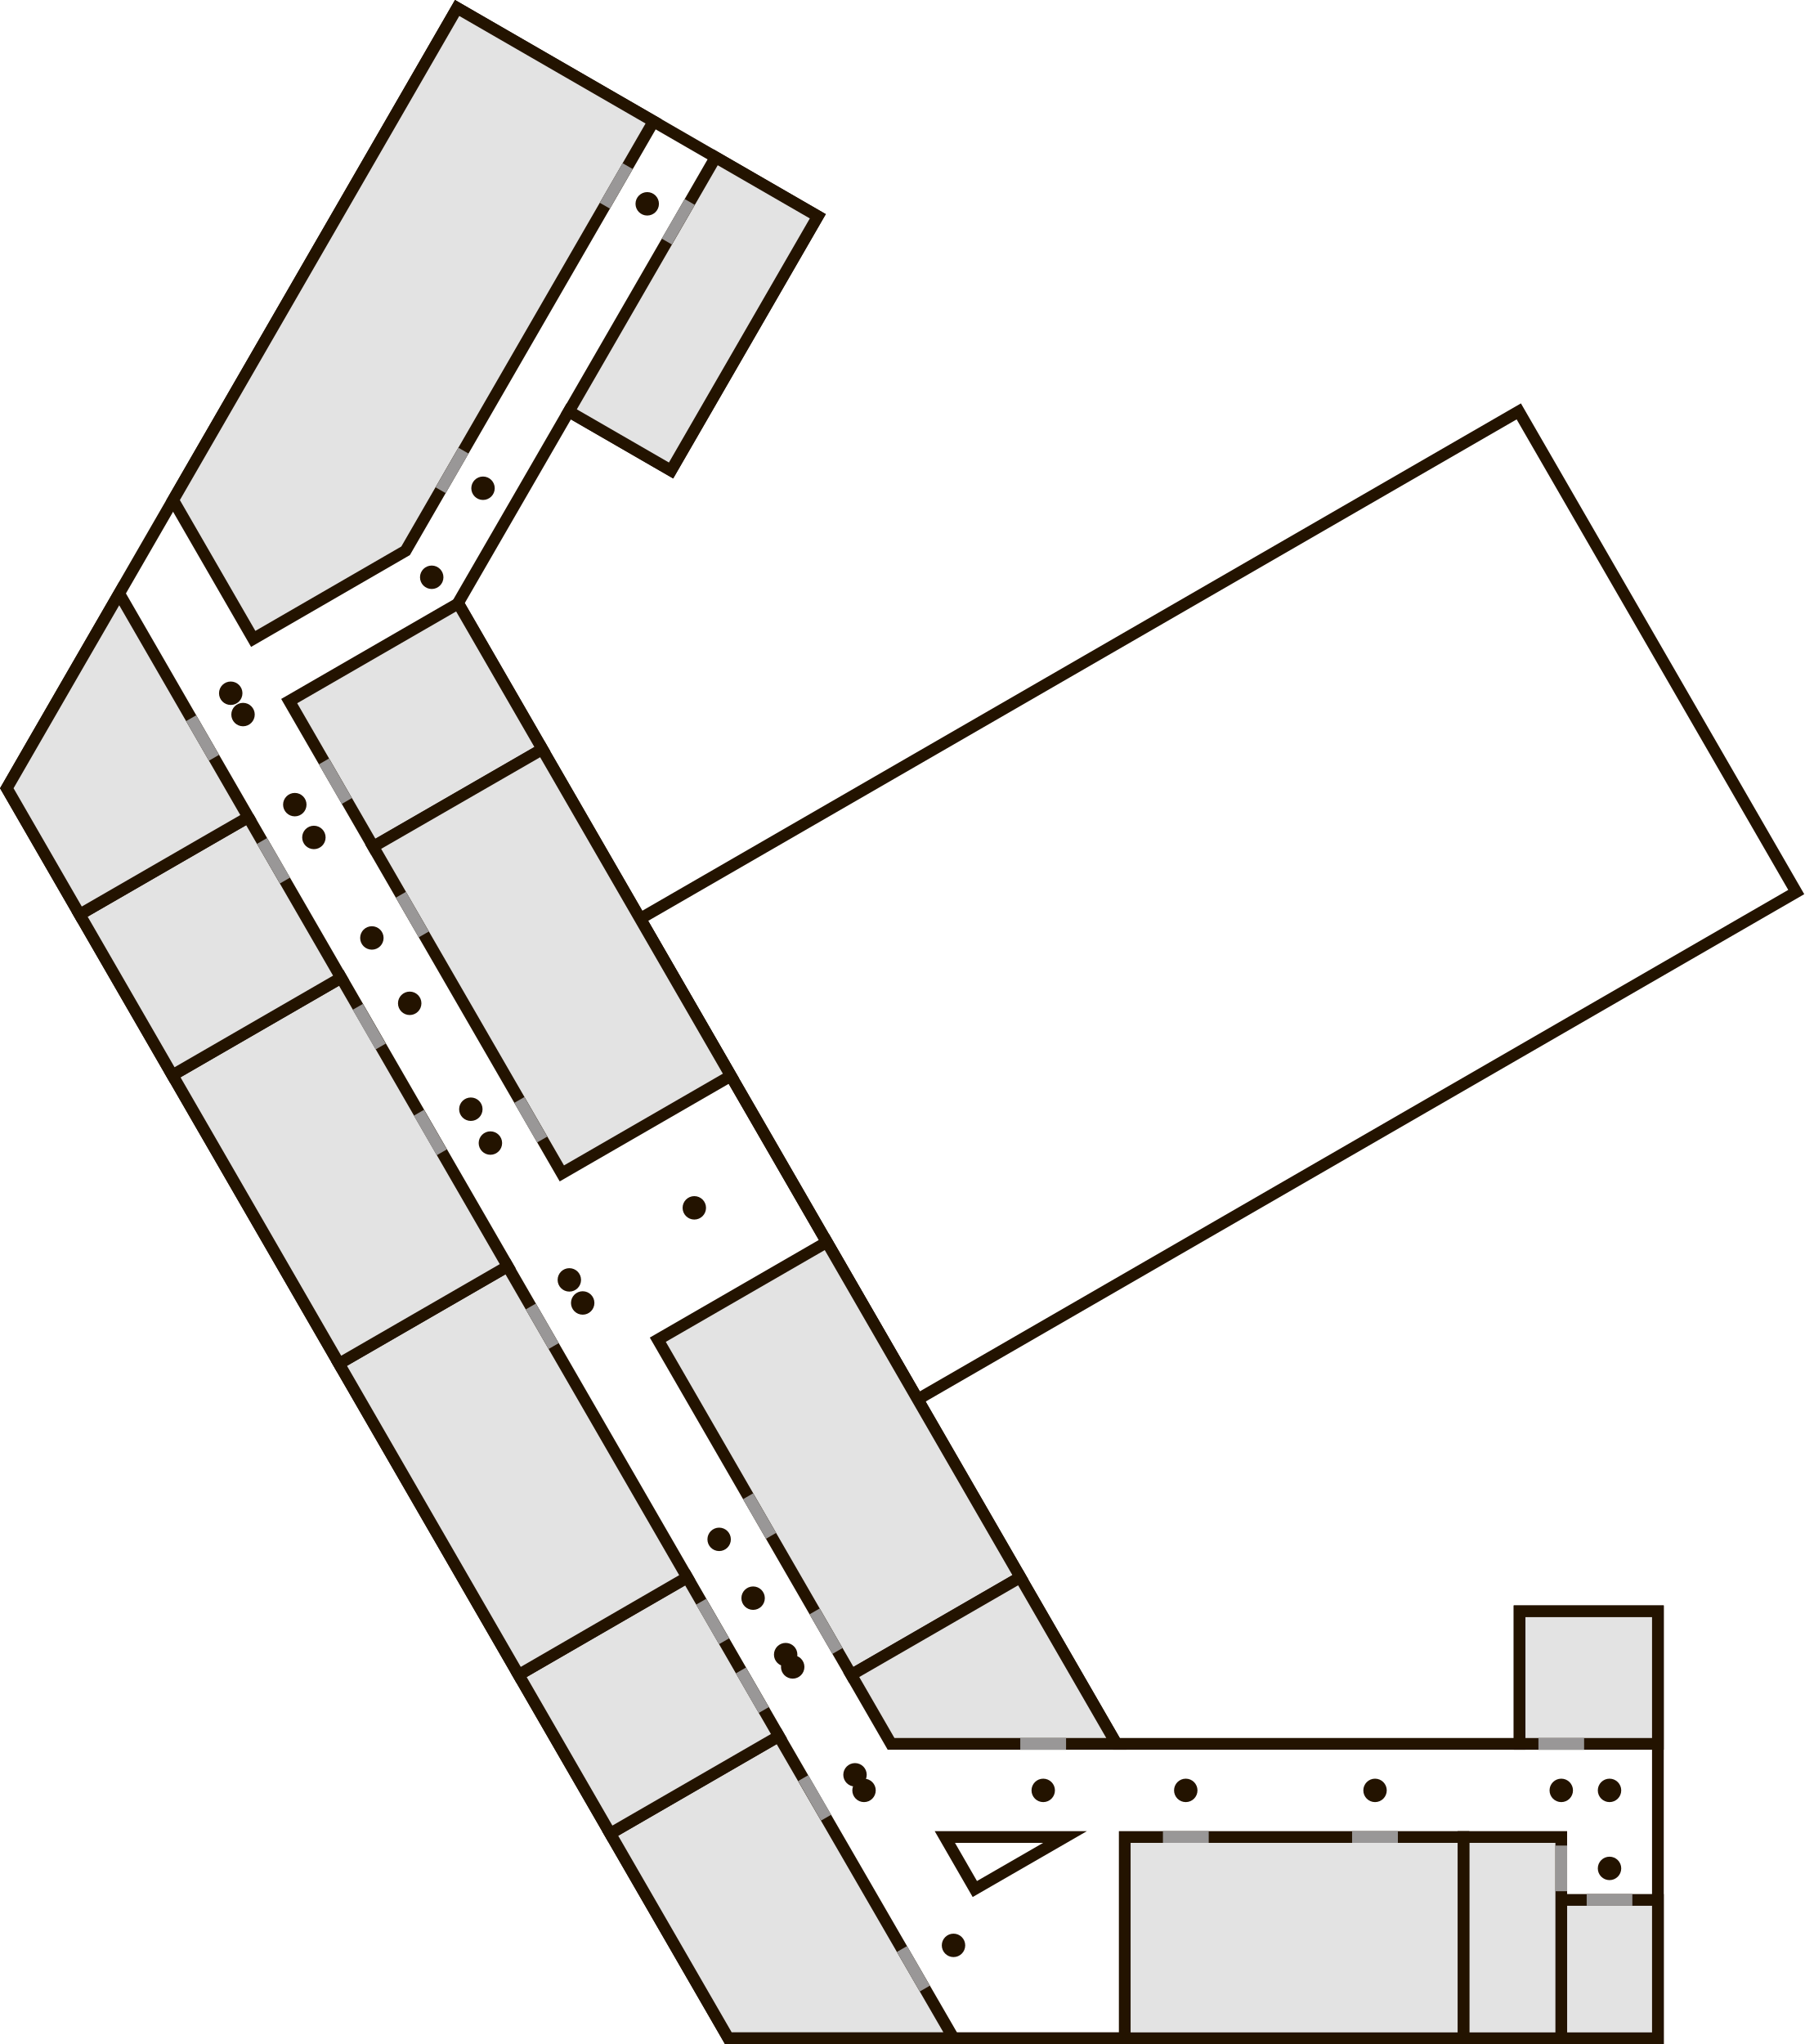
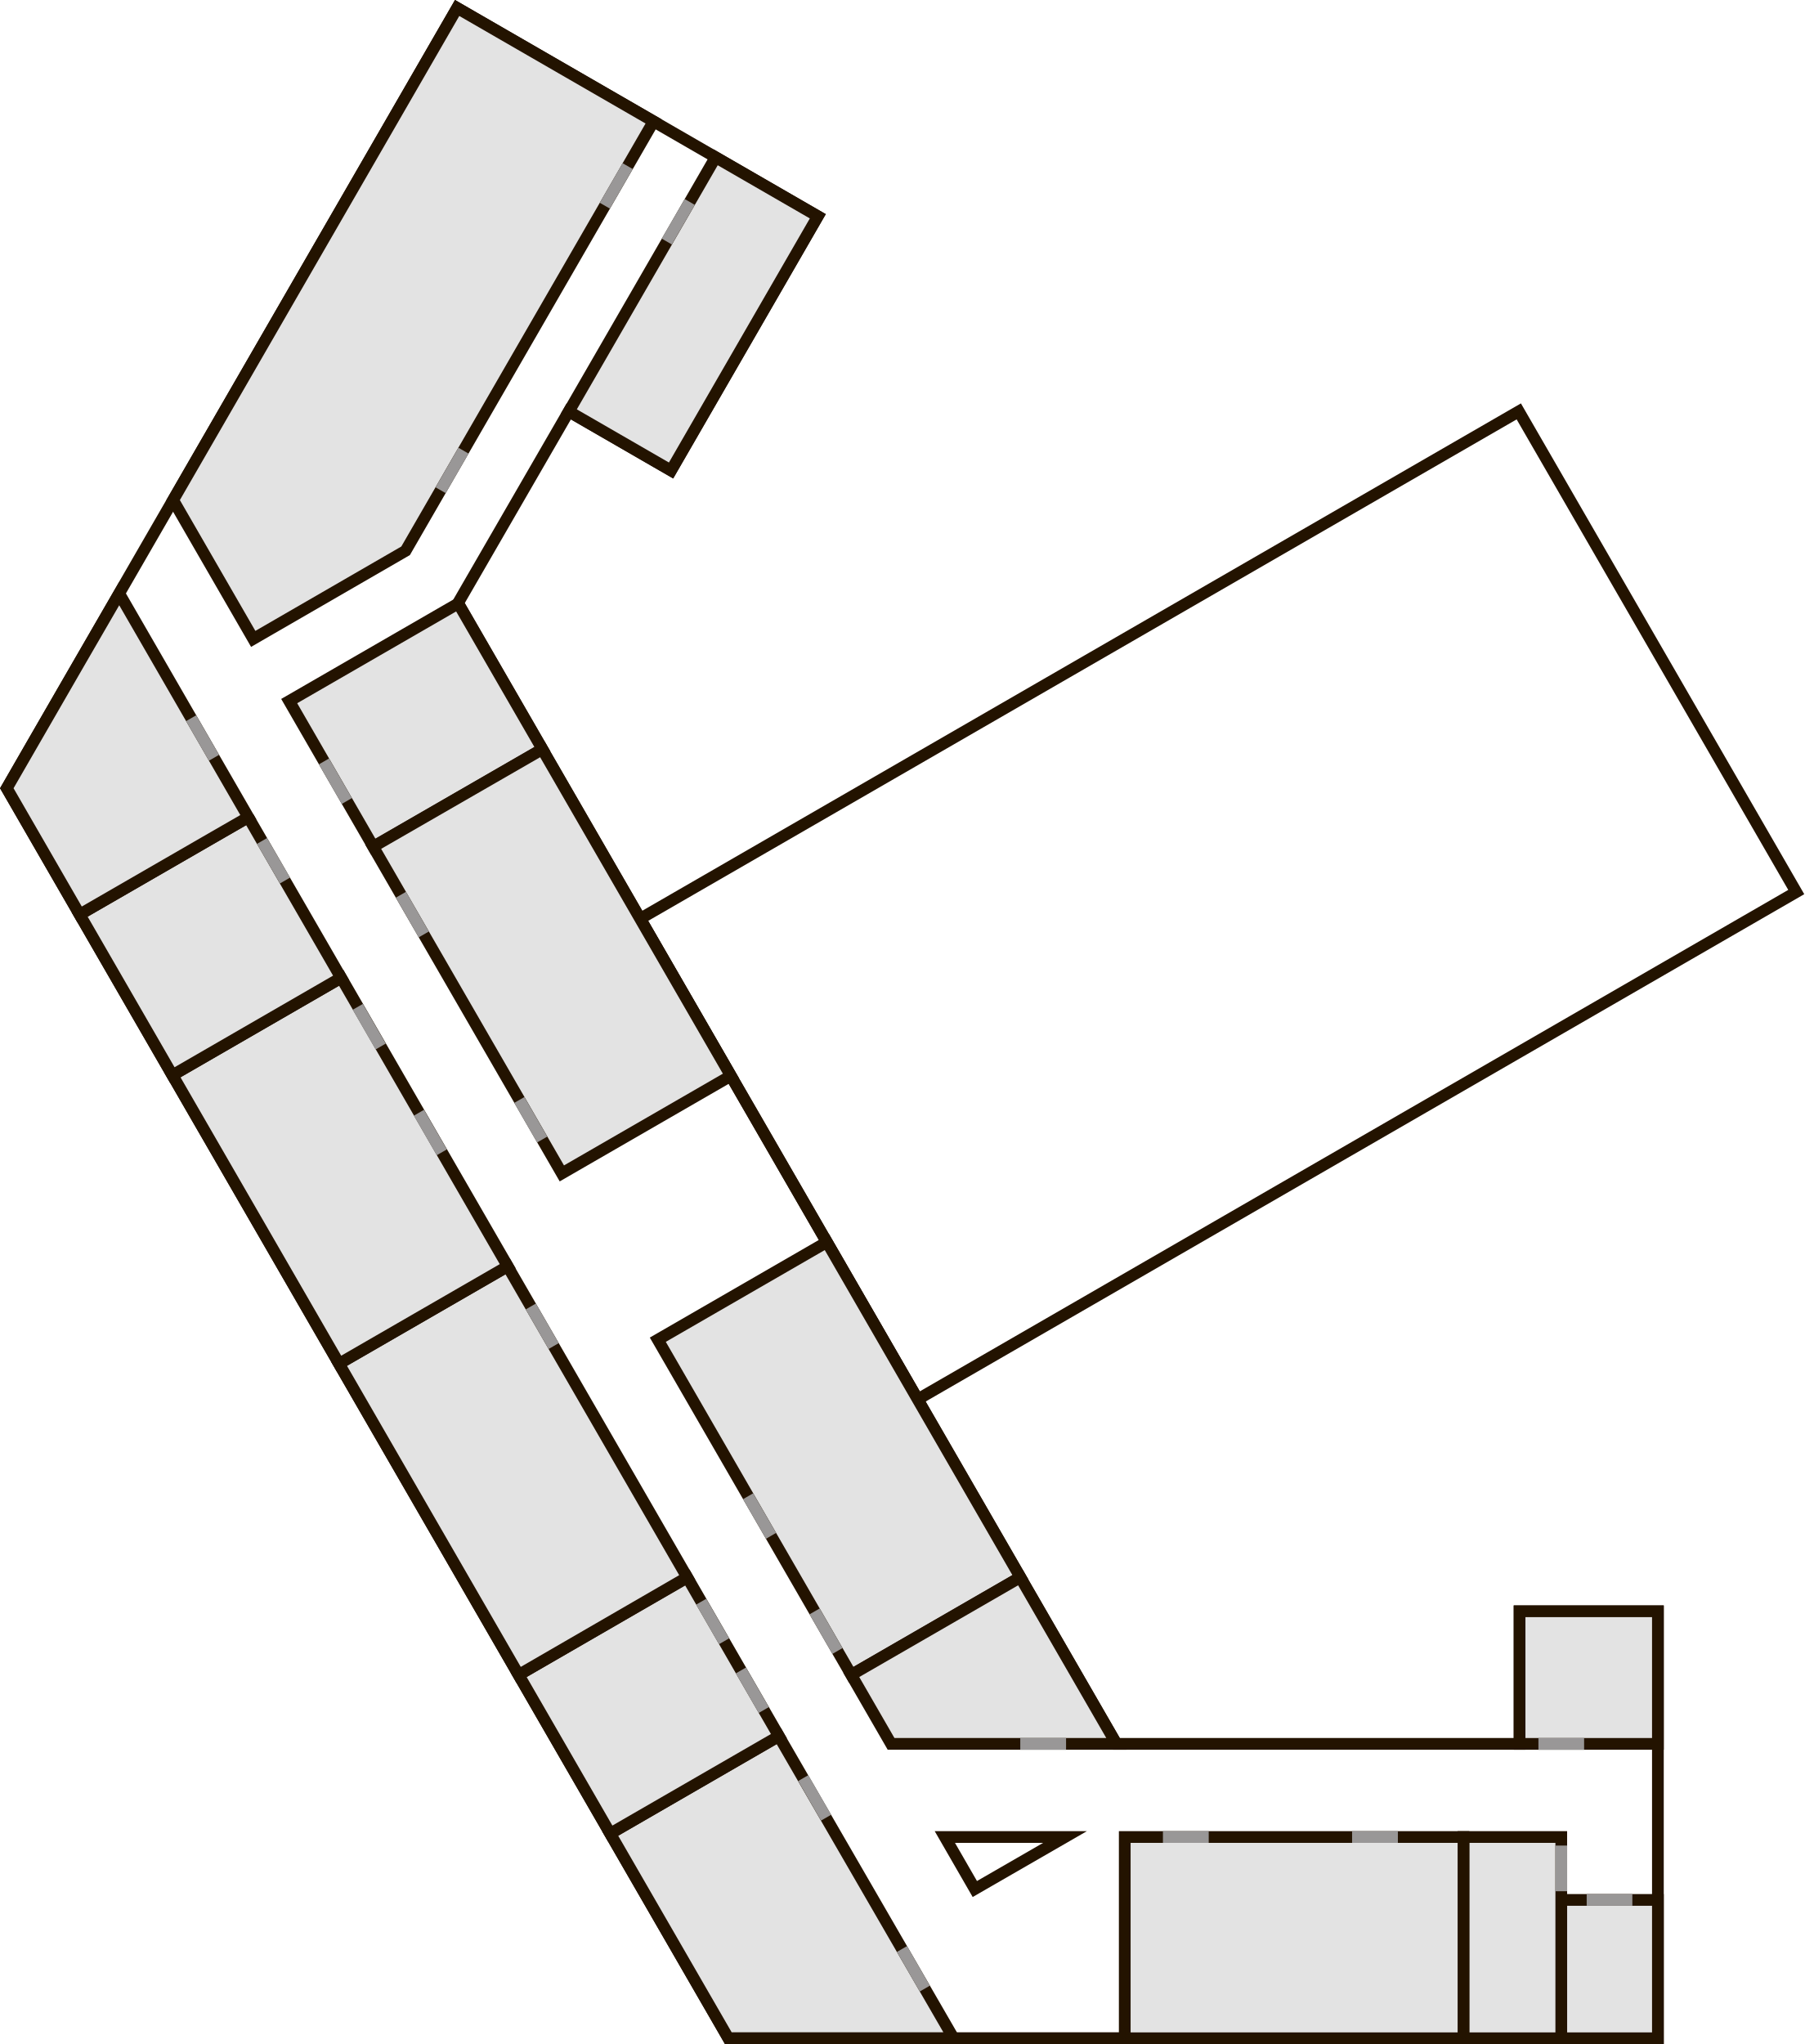
<svg xmlns="http://www.w3.org/2000/svg" viewBox="0 0 154.05 174.49">
  <defs>
    <style>
-       .cls-1, .cls-2 {
+       .cls-1, .cls-2, .cls-3 {
        fill: none;
      }

-       .cls-1, .cls-2, .cls-3 {
+       .cls-2, .cls-3, .cls-4 {
        stroke-miterlimit: 10;
      }

-       .cls-1, .cls-3 {
+       .cls-2, .cls-4 {
        stroke: #231300;
      }

-       .cls-2 {
+       .cls-3 {
        stroke: #999797;
      }

-       .cls-3 {
+       .cls-4 {
        fill: #e3e3e3;
      }
    </style>
  </defs>
  <g id="_Стены" data-name="Стены">
-     <rect class="cls-1" x="60.7" y="53.6" width="86.62" height="47.38" transform="translate(-24.71 62.36) rotate(-30)" />
-     <polygon class="cls-1" points="69.04 19.81 57.29 40.16 48.56 35.12 39.1 51.49 95.32 148.87 129.74 148.87 129.74 137.55 129.74 137.55 141.55 137.55 141.55 173.99 62.18 173.99 .58 67.29 2.8 63.43 39.03 .68 69.82 18.46 69.04 19.81" />
+     <rect class="cls-2" x="60.7" y="53.6" width="86.62" height="47.38" transform="translate(-24.71 62.36) rotate(-30)" />
+     <polygon class="cls-2" points="69.04 19.81 57.29 40.16 48.56 35.12 39.1 51.49 95.32 148.87 129.74 148.87 129.74 137.55 129.74 137.55 141.55 137.55 141.55 173.99 62.18 173.99 .58 67.29 2.8 63.43 39.03 .68 69.82 18.46 69.04 19.81" />
  </g>
  <g id="_Этажи" data-name="Этажи">
    <g id="_2_этаж" data-name="2 этаж">
-       <polygon id="wall" class="cls-1" points="83.23 161.26 90.93 156.82 80.67 156.82 83.23 161.26" />
+       <polygon id="wall" class="cls-2" points="83.23 161.26 90.93 156.82 80.67 156.82 83.23 161.26" />
      <g id="stairs-c">
-         <rect id="room-stairs-c" class="cls-3" x="129.74" y="137.55" width="11.81" height="11.32" />
-         <line id="door-stairs-c" class="cls-2" x1="131.35" y1="148.87" x2="135.25" y2="148.87" />
+         <rect id="room-stairs-c" class="cls-4" x="129.74" y="137.55" width="11.81" height="11.32" />
+         <line id="door-stairs-c" class="cls-3" x1="131.35" y1="148.87" x2="135.25" y2="148.87" />
      </g>
      <g id="stairs-b">
-         <rect id="room-stairs-b" class="cls-3" x="46.66" y="21.75" width="25.06" height="10.08" transform="translate(6.4 64.66) rotate(-60)" />
-         <line id="door-stairs-b" class="cls-2" x1="56.93" y1="20.62" x2="58.89" y2="17.24" />
+         <rect id="room-stairs-b" class="cls-4" x="46.66" y="21.75" width="25.06" height="10.08" transform="translate(6.4 64.66) rotate(-60)" />
+         <line id="door-stairs-b" class="cls-3" x1="56.93" y1="20.62" x2="58.89" y2="17.24" />
      </g>
      <g id="_1215" data-name="1215">
-         <rect id="room-1215" class="cls-3" x="63.31" y="107.99" width="16.67" height="33.04" transform="translate(-52.66 52.5) rotate(-30)" />
-         <line id="door-1215-b" class="cls-2" x1="71.5" y1="140.94" x2="69.55" y2="137.56" />
-         <line id="door-1215-a" class="cls-2" x1="65.83" y1="131.11" x2="63.87" y2="127.73" />
+         <rect id="room-1215" class="cls-4" x="63.31" y="107.99" width="16.67" height="33.04" transform="translate(-52.66 52.5) rotate(-30)" />
+         <line id="door-1215-b" class="cls-3" x1="71.5" y1="140.94" x2="69.55" y2="137.56" />
+         <line id="door-1215-a" class="cls-3" x1="65.83" y1="131.11" x2="63.87" y2="127.73" />
      </g>
      <g id="_1214" data-name="1214">
-         <polygon id="room-1214" class="cls-3" points="72.68 142.98 76.08 148.87 95.32 148.87 87.11 134.65 72.68 142.98" />
-         <line id="door-1214" class="cls-2" x1="87.11" y1="148.87" x2="91.02" y2="148.87" />
+         <polygon id="room-1214" class="cls-4" points="72.68 142.98 76.08 148.87 95.32 148.87 87.11 134.65 72.68 142.98" />
+         <line id="door-1214" class="cls-3" x1="87.11" y1="148.87" x2="91.02" y2="148.87" />
      </g>
      <g id="_1213" data-name="1213">
-         <rect id="room-1213" class="cls-3" x="133.3" y="162.19" width="8.25" height="11.81" />
-         <line id="door-1213" class="cls-2" x1="135.47" y1="162.19" x2="139.37" y2="162.19" />
+         <rect id="room-1213" class="cls-4" x="133.3" y="162.19" width="8.25" height="11.81" />
+         <line id="door-1213" class="cls-3" x1="135.47" y1="162.19" x2="139.37" y2="162.19" />
      </g>
      <g id="_1212" data-name="1212">
-         <rect id="room-1212" class="cls-3" x="124.95" y="156.82" width="8.35" height="17.18" />
-         <line id="door-1212" class="cls-2" x1="133.3" y1="161.45" x2="133.3" y2="157.55" />
+         <rect id="room-1212" class="cls-4" x="124.95" y="156.82" width="8.35" height="17.18" />
+         <line id="door-1212" class="cls-3" x1="133.3" y1="161.45" x2="133.3" y2="157.55" />
      </g>
      <g id="_1211" data-name="1211">
-         <rect id="room-1211" class="cls-3" x="96.03" y="156.82" width="28.92" height="17.18" />
-         <line id="door-1211-b" class="cls-2" x1="115.44" y1="156.82" x2="119.35" y2="156.82" />
-         <line id="door-1211-a" class="cls-2" x1="99.29" y1="156.82" x2="103.2" y2="156.82" />
+         <rect id="room-1211" class="cls-4" x="96.03" y="156.82" width="28.92" height="17.18" />
+         <line id="door-1211-b" class="cls-3" x1="115.44" y1="156.82" x2="119.35" y2="156.82" />
+         <line id="door-1211-a" class="cls-3" x1="99.29" y1="156.82" x2="103.2" y2="156.82" />
      </g>
      <g id="_1210" data-name="1210">
-         <polygon id="room-1210" class="cls-3" points="62.18 173.99 52.1 156.53 66.49 148.2 81.41 173.99 62.18 173.99" />
+         <polygon id="room-1210" class="cls-4" points="62.18 173.99 52.1 156.53 66.49 148.2 81.41 173.99 62.18 173.99" />
      </g>
      <g id="_1209" data-name="1209">
-         <rect id="room-1209" class="cls-3" x="47.08" y="137.78" width="16.63" height="15.64" transform="translate(-65.38 47.2) rotate(-30)" />
-         <line id="door-1209-b" class="cls-2" x1="65.21" y1="145.98" x2="63.26" y2="142.6" />
-         <line id="door-1209-a" class="cls-2" x1="61.82" y1="140.11" x2="59.87" y2="136.73" />
+         <rect id="room-1209" class="cls-4" x="47.08" y="137.78" width="16.63" height="15.64" transform="translate(-65.38 47.2) rotate(-30)" />
+         <line id="door-1209-b" class="cls-3" x1="65.21" y1="145.98" x2="63.26" y2="142.6" />
+         <line id="door-1209-a" class="cls-3" x1="61.82" y1="140.11" x2="59.87" y2="136.73" />
      </g>
      <g id="_1207" data-name="1207">
-         <polygon id="room-1207" class="cls-3" points="28.94 116.41 43.34 108.1 58.67 134.65 44.28 142.98 28.94 116.41" />
-         <line id="door-1207" class="cls-2" x1="47.27" y1="114.91" x2="45.32" y2="111.53" />
+         <polygon id="room-1207" class="cls-4" points="28.94 116.41 43.34 108.1 58.67 134.65 44.28 142.98 28.94 116.41" />
+         <line id="door-1207" class="cls-3" x1="47.27" y1="114.91" x2="45.32" y2="111.53" />
      </g>
      <g id="_1206" data-name="1206">
-         <rect id="room-1206" class="cls-3" x="20.72" y="85.73" width="16.63" height="28.44" transform="translate(-46.08 27.9) rotate(-30)" />
-         <line id="door-1206-b" class="cls-2" x1="32.5" y1="89.34" x2="30.55" y2="85.95" />
-         <line id="door-1206-a" class="cls-2" x1="37.72" y1="98.37" x2="35.77" y2="94.99" />
+         <rect id="room-1206" class="cls-4" x="20.72" y="85.73" width="16.63" height="28.44" transform="translate(-46.08 27.9) rotate(-30)" />
+         <line id="door-1206-b" class="cls-3" x1="32.5" y1="89.34" x2="30.55" y2="85.95" />
+         <line id="door-1206-a" class="cls-3" x1="37.72" y1="98.37" x2="35.77" y2="94.99" />
      </g>
      <g id="_1205" data-name="1205">
-         <polyline id="room-1205" class="cls-3" points="21.2 69.76 29.12 83.47 14.72 91.79 6.8 78.07 21.2 69.76" />
-         <line id="door-1205" class="cls-2" x1="24.33" y1="75.17" x2="22.37" y2="71.79" />
+         <polyline id="room-1205" class="cls-4" points="21.2 69.76 29.12 83.47 14.72 91.79 6.8 78.07 21.2 69.76" />
+         <line id="door-1205" class="cls-3" x1="24.33" y1="75.17" x2="22.37" y2="71.79" />
      </g>
      <g id="_1204" data-name="1204">
-         <polyline id="room-1204" class="cls-3" points="18.32 71.42 20.65 70.08 21.2 69.76 10.18 50.67 6.8 56.51 .58 67.29 6.8 78.07 18.32 71.42" />
-         <line id="door-1204" class="cls-2" x1="18.27" y1="64.69" x2="16.32" y2="61.31" />
+         <polyline id="room-1204" class="cls-4" points="18.32 71.42 20.65 70.08 21.2 69.76 10.18 50.67 6.8 56.51 .58 67.29 6.8 78.07 18.32 71.42" />
+         <line id="door-1204" class="cls-3" x1="18.27" y1="64.69" x2="16.32" y2="61.31" />
      </g>
      <g id="_1203" data-name="1203">
-         <polygon id="room-1203" class="cls-3" points="39.03 .68 55.8 10.36 34.63 47.02 21.62 54.54 14.78 42.69 39.03 .68" />
-         <line id="door-1203-b" class="cls-2" x1="51.64" y1="17.56" x2="53.59" y2="14.18" />
-         <line id="door-1203-a" class="cls-2" x1="37.62" y1="41.85" x2="39.57" y2="38.47" />
+         <polygon id="room-1203" class="cls-4" points="39.03 .68 55.8 10.36 34.63 47.02 21.62 54.54 14.78 42.69 39.03 .68" />
+         <line id="door-1203-b" class="cls-3" x1="51.64" y1="17.56" x2="53.59" y2="14.18" />
+         <line id="door-1203-a" class="cls-3" x1="37.62" y1="41.85" x2="39.57" y2="38.47" />
      </g>
      <g id="_1202" data-name="1202">
-         <rect id="room-1202" class="cls-3" x="27.16" y="54.72" width="16.67" height="14.36" transform="translate(-26.19 26.04) rotate(-30)" />
-         <line id="door-1202" class="cls-2" x1="29.61" y1="68.38" x2="27.66" y2="65" />
+         <rect id="room-1202" class="cls-4" x="27.16" y="54.72" width="16.67" height="14.36" transform="translate(-26.19 26.04) rotate(-30)" />
+         <line id="door-1202" class="cls-3" x1="29.61" y1="68.38" x2="27.66" y2="65" />
      </g>
      <g id="_1201" data-name="1201">
-         <polygon id="room-1201" class="cls-3" points="47.97 100.17 31.86 72.28 46.3 63.96 62.4 91.84 47.97 100.17" />
-         <line id="door-1201-b" class="cls-2" x1="36.18" y1="79.77" x2="34.23" y2="76.38" />
-         <line id="door-1201-a" class="cls-2" x1="46.29" y1="97.28" x2="44.34" y2="93.9" />
+         <polygon id="room-1201" class="cls-4" points="47.97 100.17 31.86 72.28 46.3 63.96 62.4 91.84 47.97 100.17" />
+         <line id="door-1201-b" class="cls-3" x1="36.18" y1="79.77" x2="34.23" y2="76.38" />
+         <line id="door-1201-a" class="cls-3" x1="46.29" y1="97.28" x2="44.34" y2="93.9" />
      </g>
      <g id="edges">
        <circle id="node-1-2-35" class="cls-1" cx="137.42" cy="159.5" r=".5" />
        <circle id="node-1-2-34" class="cls-1" cx="137.42" cy="152.84" r=".5" />
        <circle id="node-1-2-33" class="cls-1" cx="133.3" cy="152.84" r=".5" />
        <circle id="node-1-2-32" class="cls-1" cx="117.4" cy="152.84" r=".5" />
        <circle id="node-1-2-31" class="cls-1" cx="101.24" cy="152.84" r=".5" />
        <circle id="node-1-2-30" class="cls-1" cx="89.07" cy="152.84" r=".5" />
        <circle id="node-1-2-27" class="cls-1" cx="81.41" cy="166.07" r=".5" />
        <circle id="node-1-2-26" class="cls-1" cx="73.77" cy="152.84" r=".5" />
        <circle id="node-1-2-25" class="cls-1" cx="73" cy="151.51" r=".5" />
        <circle id="node-1-2-24" class="cls-1" cx="67.68" cy="142.3" r=".5" />
        <circle id="node-1-2-23" class="cls-1" cx="67.08" cy="141.25" r=".5" />
        <circle id="node-1-2-22" class="cls-1" cx="64.3" cy="136.43" r=".5" />
        <circle id="node-1-2-21" class="cls-1" cx="61.4" cy="131.41" r=".5" />
        <circle id="node-1-2-20" class="cls-1" cx="49.75" cy="111.23" r=".5" />
        <circle id="node-1-2-12" class="cls-1" cx="55.26" cy="17.4" r=".5" />
        <circle id="node-1-2-11" class="cls-1" cx="41.24" cy="41.68" r=".5" />
        <circle id="node-1-2-10" class="cls-1" cx="36.86" cy="49.28" r=".5" />
        <circle id="node-1-2-9" class="cls-1" cx="19.7" cy="59.18" r=".5" />
        <circle id="node-1-2-8" class="cls-1" cx="20.75" cy="61" r=".5" />
        <circle id="node-1-2-7" class="cls-1" cx="25.17" cy="68.69" r=".5" />
        <circle id="node-1-2-6" class="cls-1" cx="26.8" cy="71.49" r=".5" />
        <circle id="node-1-2-5" class="cls-1" cx="31.75" cy="80.07" r=".5" />
        <circle id="node-1-2-4" class="cls-1" cx="34.98" cy="85.65" r=".5" />
        <circle id="node-1-2-3" class="cls-1" cx="40.2" cy="94.69" r=".5" />
        <circle id="node-1-2-2" class="cls-1" cx="41.87" cy="97.58" r=".5" />
        <circle id="node-1-2-1" class="cls-1" cx="48.61" cy="109.26" r=".5" />
        <circle id="node-1-2-0" class="cls-1" cx="59.28" cy="103.11" r=".5" />
      </g>
-       <line id="door-1210-b" class="cls-2" x1="78.96" y1="169.76" x2="77.01" y2="166.38" />
-       <line id="door-1210-a" class="cls-2" x1="70.53" y1="155.17" x2="68.58" y2="151.79" />
+       <line id="door-1210-b" class="cls-3" x1="78.96" y1="169.76" x2="77.01" y2="166.38" />
+       <line id="door-1210-a" class="cls-3" x1="70.53" y1="155.17" x2="68.58" y2="151.79" />
    </g>
  </g>
</svg>
